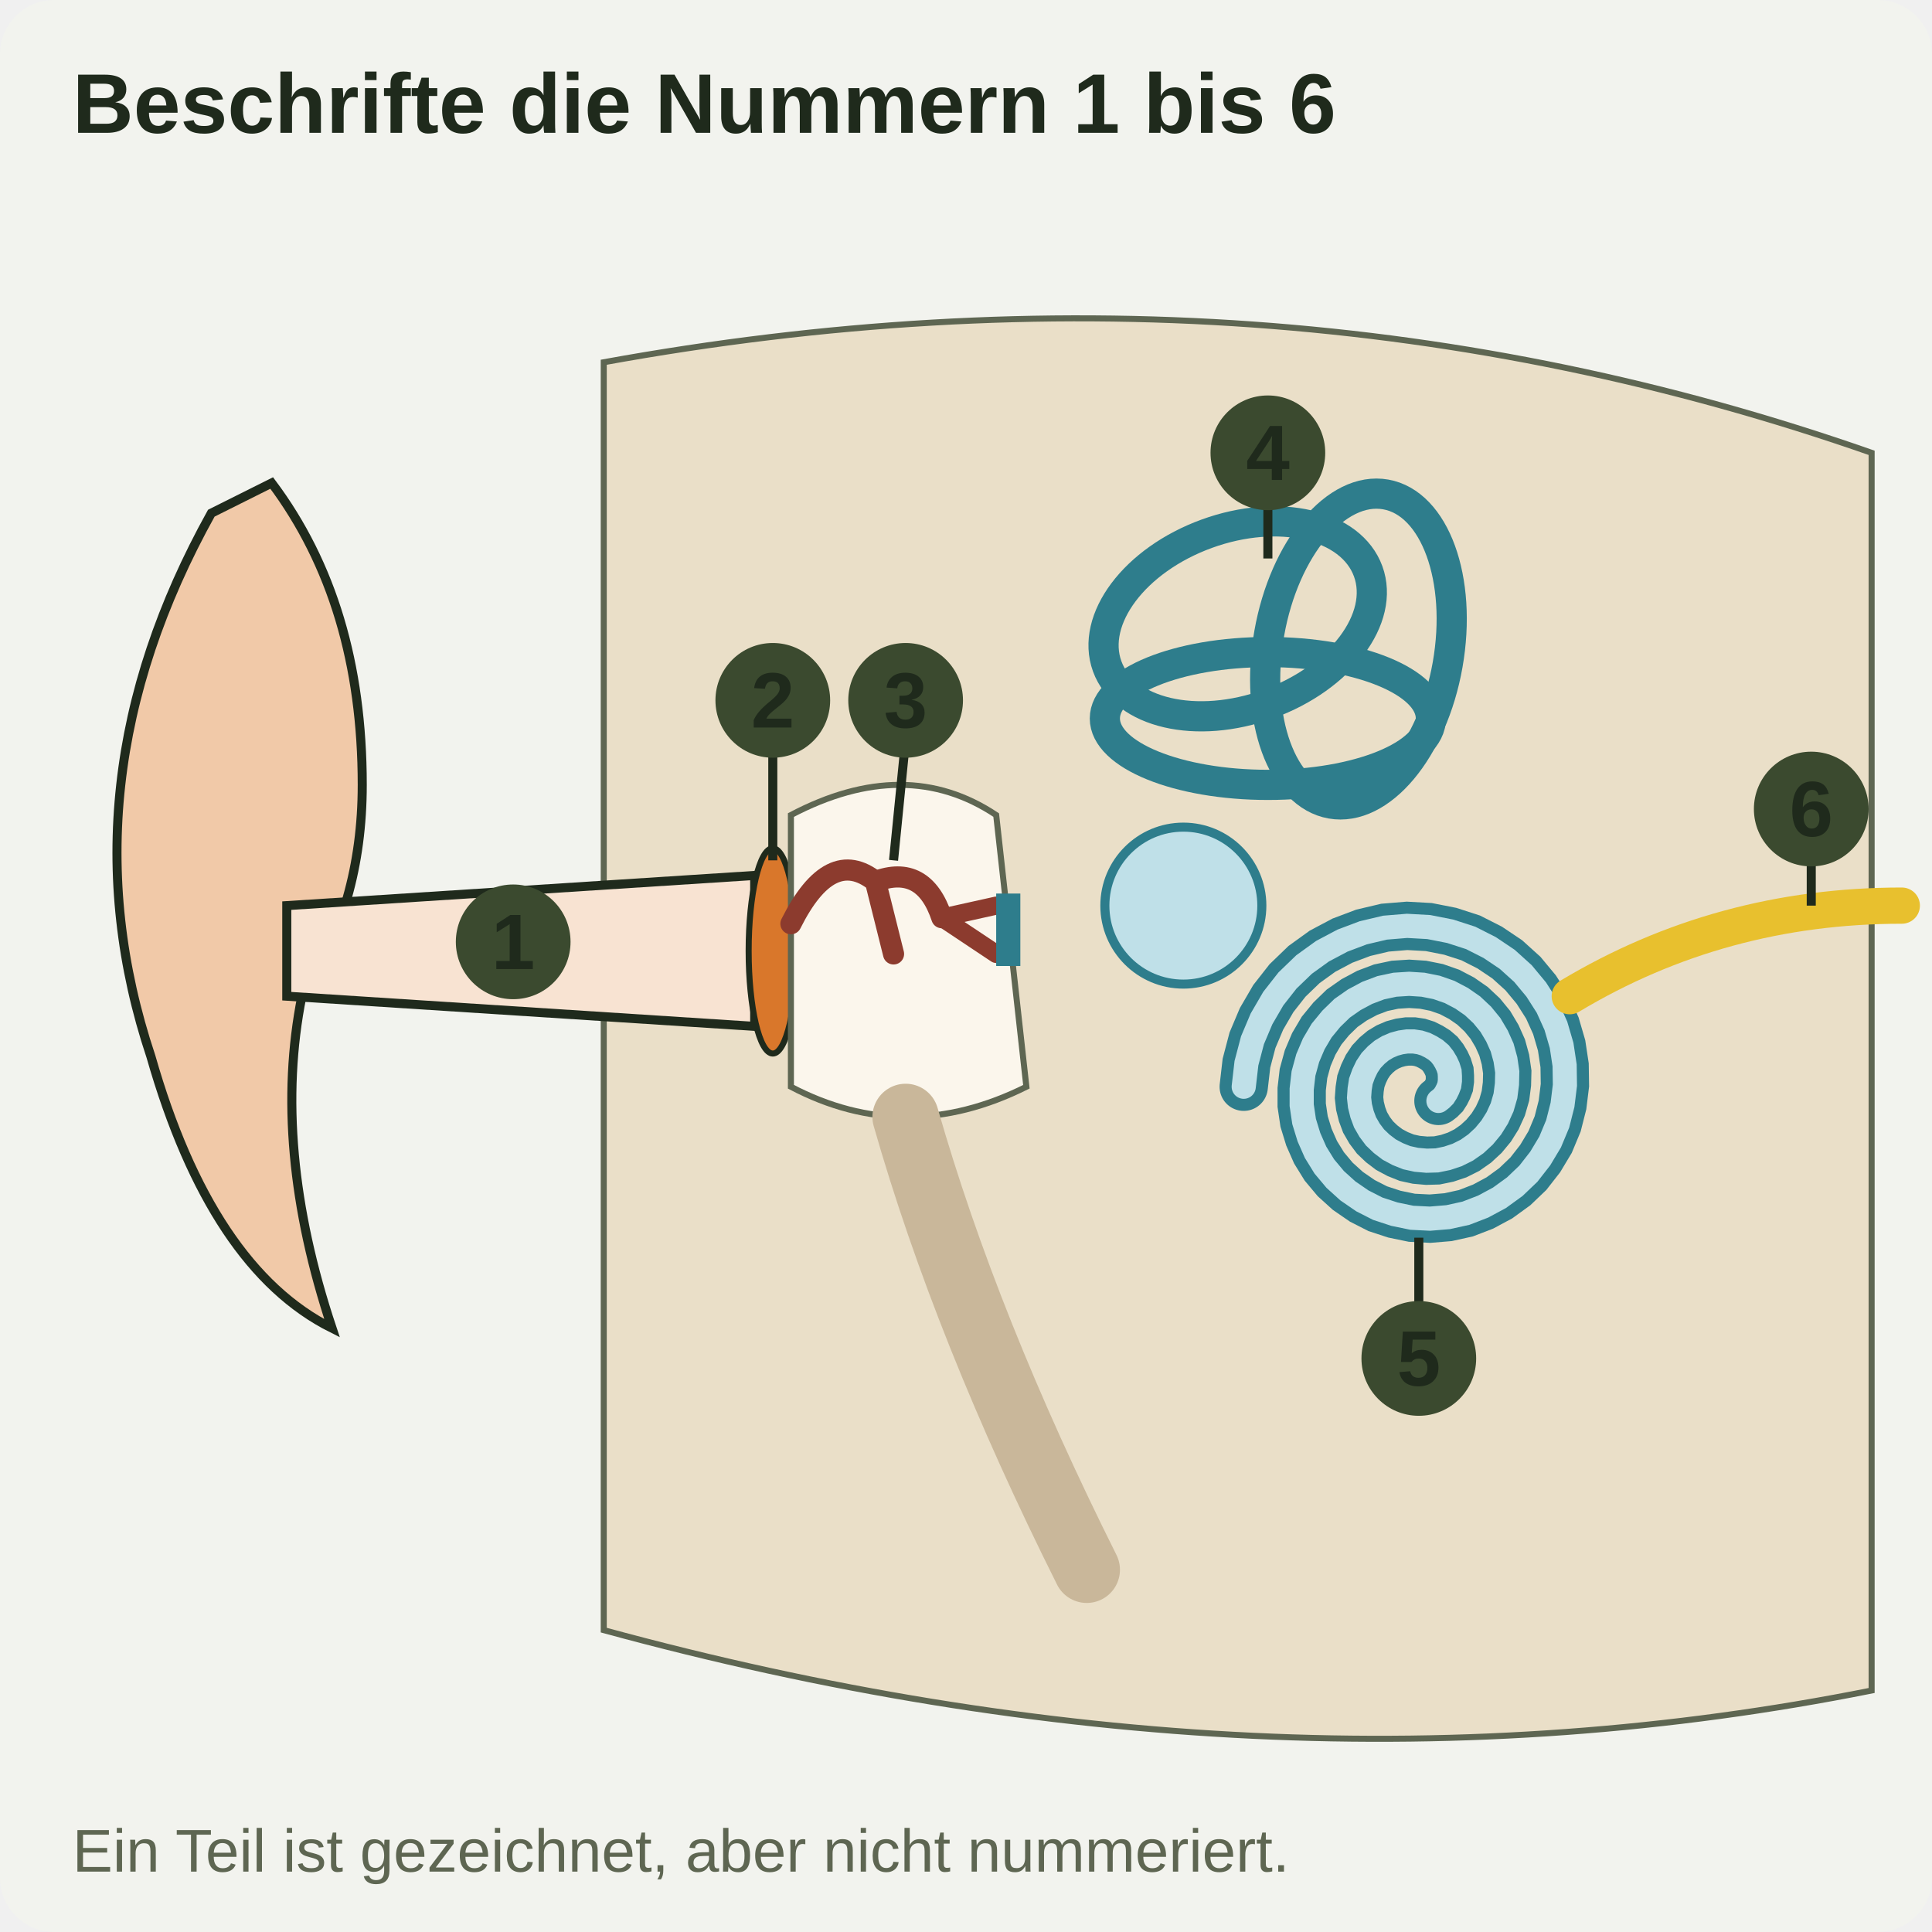
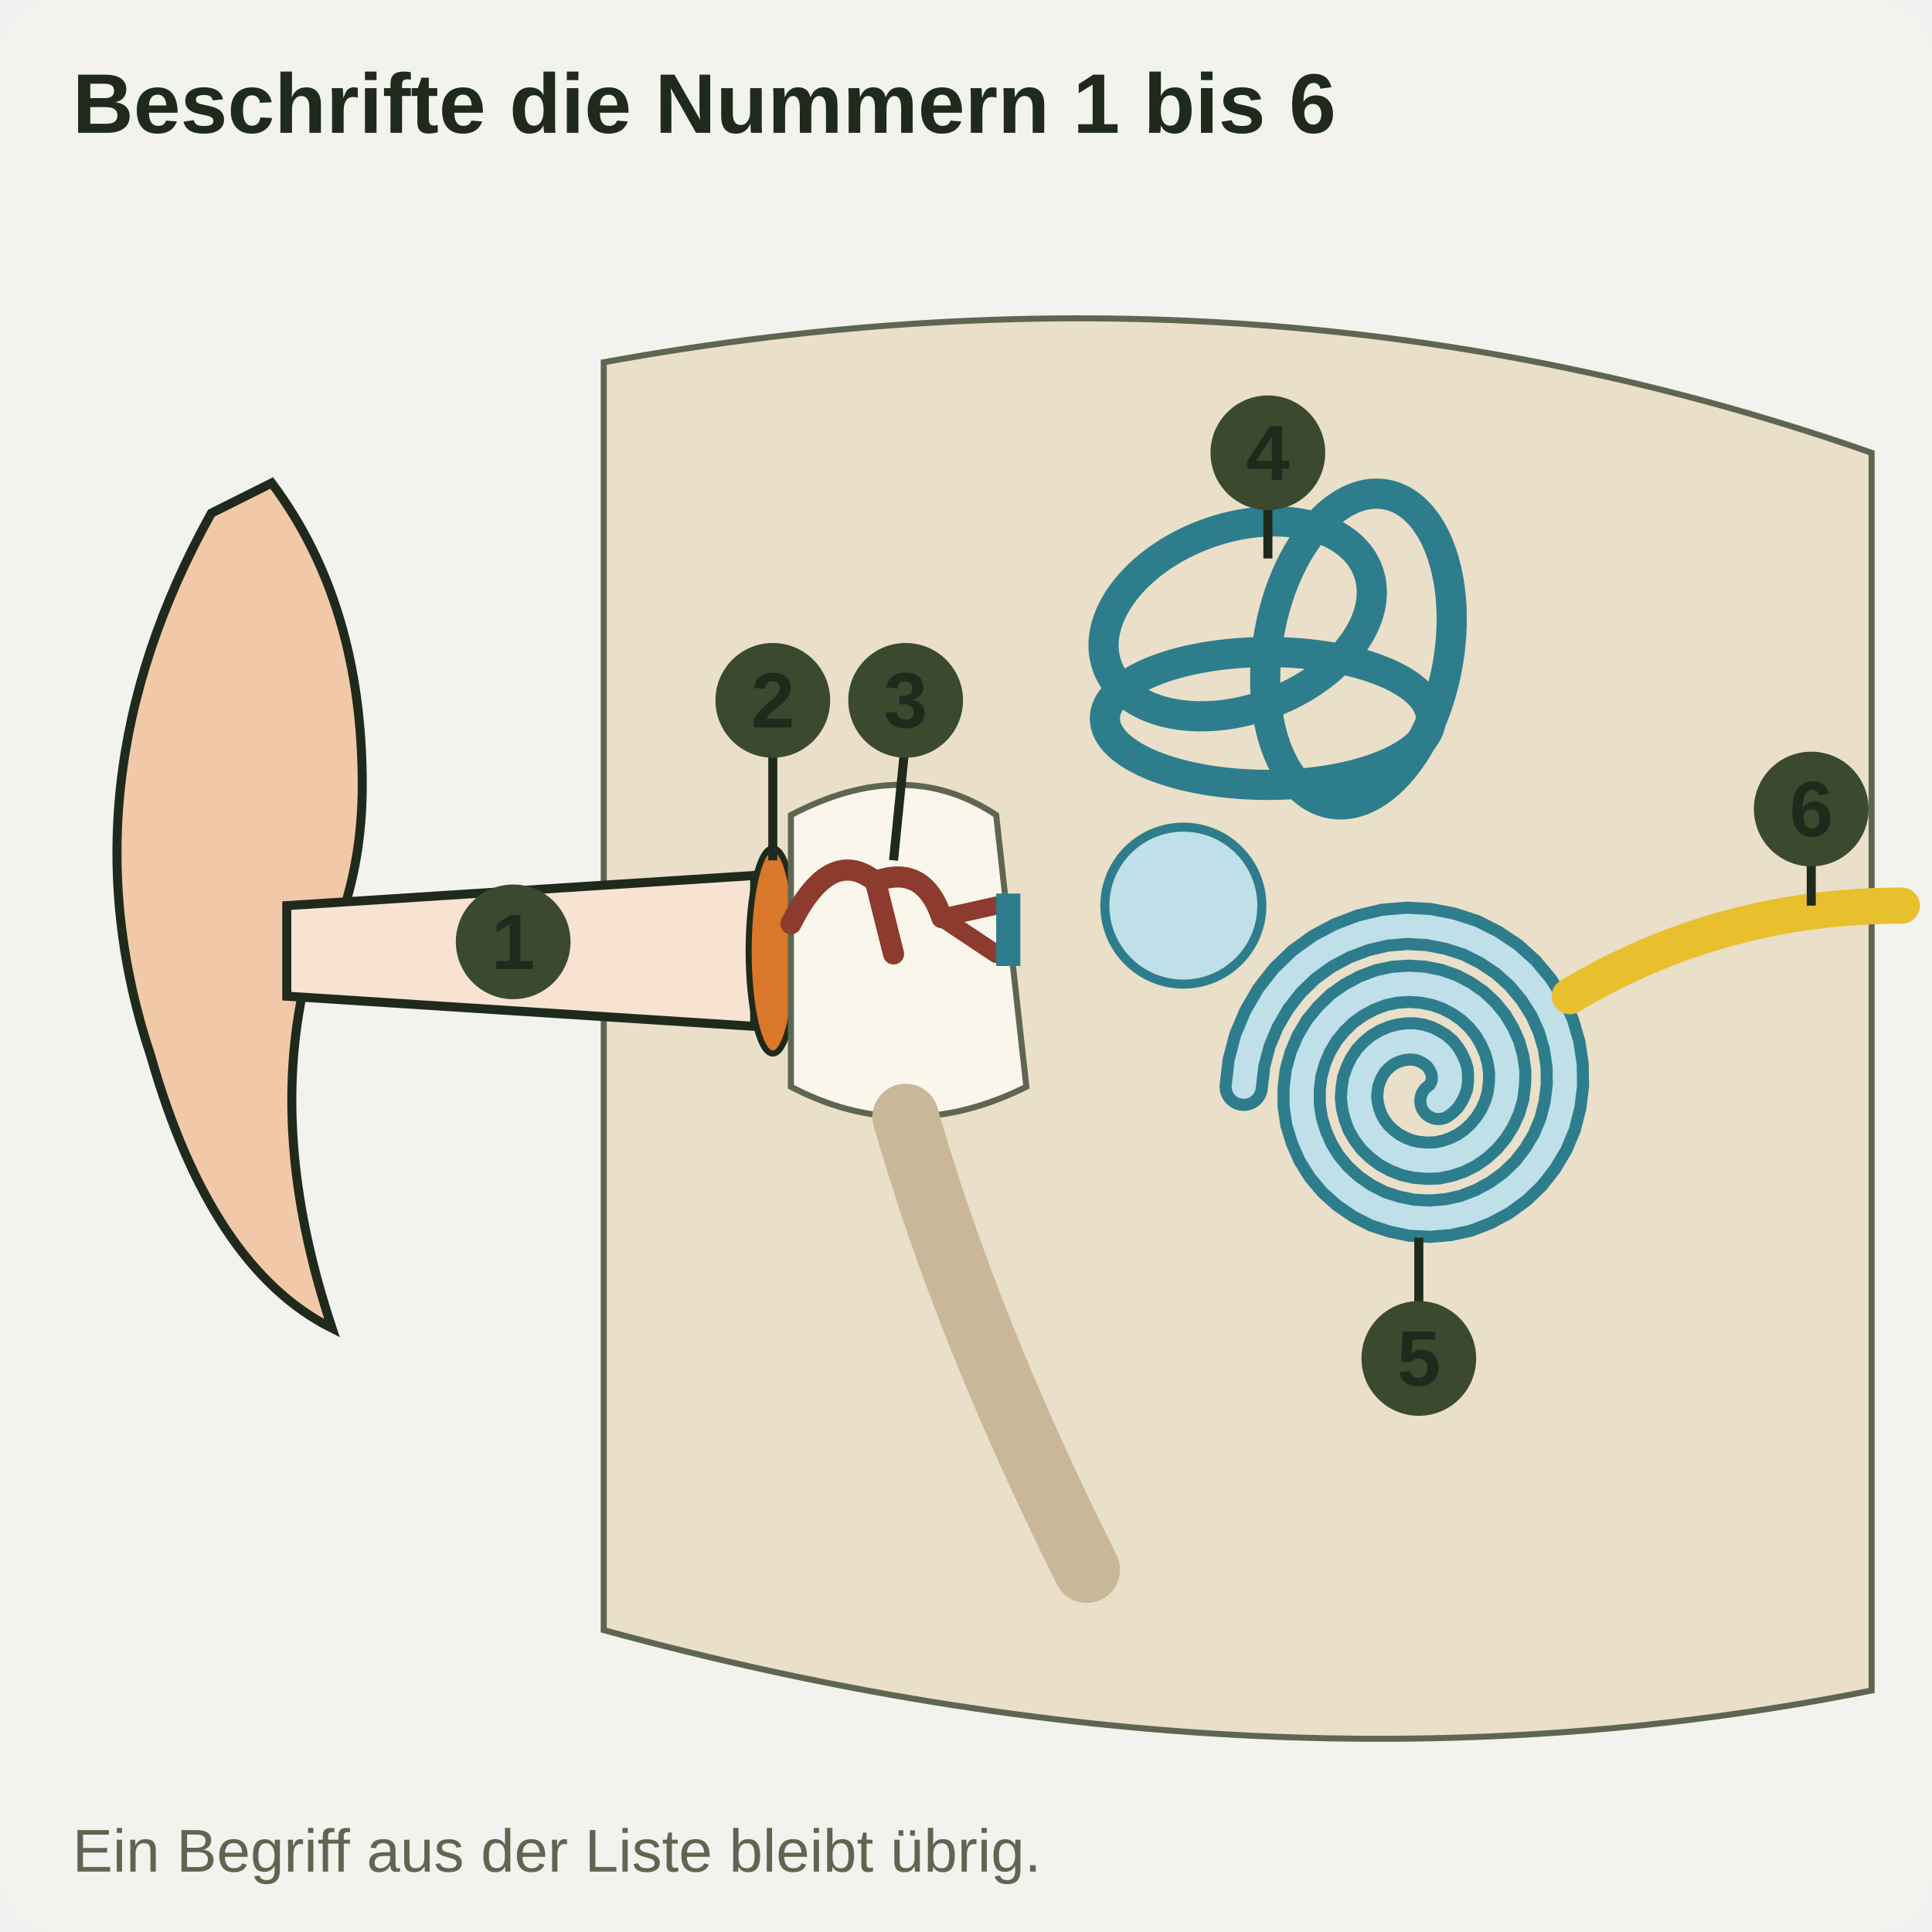
<svg xmlns="http://www.w3.org/2000/svg" viewBox="0 0 640 640" width="640" height="640" role="img" aria-label="Schnitt durch das Ohr mit Nummern 1 bis 6">
  <style>text{font-family:'Source Sans 3','Carlito','Segoe UI',Arial,sans-serif;fill:#1F2A1C} .b{font-weight:700} .m{fill:#5E6652} </style>
  <rect width="640" height="640" rx="18" fill="#F2F3EE" />
  <text x="24" y="44" font-size="28" text-anchor="start" class="b">Beschrifte die Nummern 1 bis 6</text>
  <path d="M200 120 Q420 80 620 150 L620 560 Q420 600 200 540 Z" fill="#EADFC8" stroke="#5E6652" stroke-width="2" />
  <path d="M70 170 Q20 260 50 350 Q70 420 110 440 Q90 380 100 330 Q120 300 120 260 Q120 200 90 160 Z" fill="#F1C9A8" stroke="#1F2A1C" stroke-width="3" />
  <path d="M95 300 L250 290 L250 340 L95 330 Z" fill="#F8E3D2" stroke="#1F2A1C" stroke-width="3" />
  <ellipse cx="256" cy="315" rx="8" ry="34" fill="#D9772B" stroke="#1F2A1C" stroke-width="2" />
  <path d="M262 270 Q300 250 330 270 L340 360 Q300 380 262 360 Z" fill="#FBF6EC" stroke="#5E6652" stroke-width="2" />
  <path d="M262 306 Q275 280 290 292 L296 316" fill="none" stroke="#8C3B2E" stroke-width="7" stroke-linecap="round" />
  <path d="M290 292 Q306 286 312 304" fill="none" stroke="#8C3B2E" stroke-width="7" stroke-linecap="round" />
  <path d="M312 304 L330 300 M312 304 L330 316" stroke="#8C3B2E" stroke-width="6" stroke-linecap="round" />
  <rect x="330" y="296" width="8" height="24" fill="#2E7D8C" />
  <path d="M300 370 Q320 440 360 520" fill="none" stroke="#C9B79A" stroke-width="22" stroke-linecap="round" />
  <ellipse cx="410" cy="205" rx="46" ry="30" transform="rotate(-20 410 205)" fill="none" stroke="#2E7D8C" stroke-width="10" />
  <ellipse cx="450" cy="215" rx="30" ry="52" transform="rotate(10 450 215)" fill="none" stroke="#2E7D8C" stroke-width="10" />
  <ellipse cx="420" cy="238" rx="54" ry="22" transform="rotate(0 420 238)" fill="none" stroke="#2E7D8C" stroke-width="10" />
  <circle cx="392" cy="300" r="26" fill="#BFE0E8" stroke="#2E7D8C" stroke-width="3" />
  <path d="M412.0 360.0 L412.9 352.2 L414.9 344.6 L417.9 337.5 L421.8 330.8 L426.5 324.8 L432.0 319.5 L438.1 315.1 L444.7 311.6 L451.6 309.0 L458.8 307.3 L466.1 306.7 L473.3 307.1 L480.4 308.5 L487.2 310.7 L493.5 313.9 L499.3 317.8 L504.5 322.5 L508.9 327.8 L512.6 333.6 L515.4 339.8 L517.3 346.3 L518.3 352.9 L518.4 359.5 L517.6 366.0 L516.0 372.3 L513.5 378.3 L510.2 383.8 L506.3 388.8 L501.8 393.1 L496.7 396.8 L491.3 399.7 L485.6 401.9 L479.7 403.2 L473.7 403.7 L467.7 403.4 L461.9 402.2 L456.4 400.4 L451.3 397.8 L446.5 394.5 L442.3 390.7 L438.7 386.4 L435.8 381.7 L433.6 376.7 L432.0 371.5 L431.2 366.1 L431.2 360.8 L431.8 355.6 L433.2 350.5 L435.2 345.8 L437.8 341.4 L441.0 337.5 L444.6 334.0 L448.6 331.2 L452.9 328.9 L457.4 327.2 L462.1 326.2 L466.8 325.9 L471.4 326.2 L475.9 327.1 L480.2 328.6 L484.2 330.7 L487.8 333.2 L491.0 336.2 L493.7 339.5 L495.9 343.2 L497.6 347.0 L498.7 351.0 L499.3 355.1 L499.2 359.1 L498.7 363.0 L497.6 366.8 L496.0 370.3 L494.0 373.5 L491.6 376.4 L488.9 378.9 L485.9 381.0 L482.7 382.6 L479.4 383.7 L476.0 384.4 L472.6 384.5 L469.2 384.2 L466.0 383.5 L463.0 382.3 L460.2 380.8 L457.7 378.9 L455.5 376.8 L453.7 374.4 L452.2 371.8 L451.2 369.1 L450.5 366.3 L450.2 363.6 L450.4 360.8 L450.8 358.2 L451.7 355.7 L452.8 353.4 L454.2 351.3 L455.9 349.5 L457.7 348.0 L459.7 346.8 L461.8 345.9 L464.0 345.3 L466.1 345.0 L468.3 345.0 L470.3 345.3 L472.2 345.9 L474.0 346.8 L475.6 347.8 L477.0 349.0 L478.1 350.4 L479.0 351.9 L479.7 353.4 L480.2 355.0 L480.3 356.5 L480.3 358.0 L480.1 359.5 L479.6 360.8 L479.0 362.0 L478.3 363.1 L477.4 364.0 L476.5 364.7" fill="none" stroke="#2E7D8C" stroke-width="16" stroke-linecap="round" />
  <path d="M412.0 360.0 L412.9 352.2 L414.9 344.6 L417.9 337.5 L421.8 330.8 L426.5 324.8 L432.0 319.5 L438.1 315.1 L444.7 311.6 L451.6 309.0 L458.8 307.3 L466.1 306.7 L473.3 307.1 L480.4 308.5 L487.2 310.7 L493.5 313.9 L499.3 317.8 L504.5 322.5 L508.9 327.8 L512.6 333.6 L515.4 339.8 L517.3 346.3 L518.3 352.9 L518.4 359.5 L517.6 366.0 L516.0 372.3 L513.5 378.3 L510.2 383.8 L506.3 388.8 L501.8 393.1 L496.7 396.8 L491.3 399.7 L485.6 401.9 L479.7 403.2 L473.7 403.7 L467.7 403.4 L461.9 402.2 L456.4 400.4 L451.3 397.8 L446.5 394.5 L442.3 390.7 L438.7 386.4 L435.8 381.7 L433.6 376.7 L432.0 371.5 L431.2 366.1 L431.2 360.8 L431.8 355.6 L433.2 350.5 L435.2 345.8 L437.8 341.4 L441.0 337.5 L444.6 334.0 L448.6 331.2 L452.9 328.9 L457.4 327.2 L462.1 326.2 L466.8 325.9 L471.4 326.2 L475.9 327.1 L480.2 328.6 L484.2 330.7 L487.8 333.2 L491.0 336.2 L493.7 339.5 L495.9 343.2 L497.6 347.0 L498.7 351.0 L499.3 355.1 L499.2 359.1 L498.7 363.0 L497.6 366.8 L496.0 370.3 L494.0 373.5 L491.6 376.4 L488.9 378.9 L485.9 381.0 L482.7 382.6 L479.4 383.7 L476.0 384.4 L472.6 384.5 L469.2 384.2 L466.0 383.5 L463.0 382.3 L460.2 380.8 L457.7 378.9 L455.5 376.8 L453.7 374.4 L452.2 371.8 L451.2 369.1 L450.5 366.3 L450.2 363.6 L450.4 360.8 L450.8 358.2 L451.7 355.7 L452.8 353.4 L454.2 351.3 L455.9 349.5 L457.7 348.0 L459.7 346.8 L461.8 345.9 L464.0 345.3 L466.1 345.0 L468.3 345.0 L470.3 345.3 L472.2 345.9 L474.0 346.8 L475.6 347.8 L477.0 349.0 L478.1 350.4 L479.0 351.9 L479.7 353.4 L480.2 355.0 L480.3 356.5 L480.3 358.0 L480.1 359.5 L479.6 360.8 L479.0 362.0 L478.3 363.1 L477.4 364.0 L476.5 364.7" fill="none" stroke="#BFE0E8" stroke-width="8" stroke-linecap="round" />
  <path d="M520 330 Q570 300 630 300" fill="none" stroke="#E8C02E" stroke-width="12" stroke-linecap="round" />
  <circle cx="170" cy="312" r="19" fill="#3B4A2F" />
  <text x="170" y="321" font-size="26" text-anchor="middle" class="b" fill="#fff">1</text>
  <line x1="256" y1="245" x2="256" y2="285" stroke="#1F2A1C" stroke-width="3" />
  <circle cx="256" cy="232" r="19" fill="#3B4A2F" />
  <text x="256" y="241" font-size="26" text-anchor="middle" class="b" fill="#fff">2</text>
  <line x1="300" y1="245" x2="296" y2="285" stroke="#1F2A1C" stroke-width="3" />
  <circle cx="300" cy="232" r="19" fill="#3B4A2F" />
  <text x="300" y="241" font-size="26" text-anchor="middle" class="b" fill="#fff">3</text>
  <line x1="420" y1="163" x2="420" y2="185" stroke="#1F2A1C" stroke-width="3" />
  <circle cx="420" cy="150" r="19" fill="#3B4A2F" />
  <text x="420" y="159" font-size="26" text-anchor="middle" class="b" fill="#fff">4</text>
  <line x1="470" y1="437" x2="470" y2="410" stroke="#1F2A1C" stroke-width="3" />
  <circle cx="470" cy="450" r="19" fill="#3B4A2F" />
  <text x="470" y="459" font-size="26" text-anchor="middle" class="b" fill="#fff">5</text>
  <line x1="600" y1="281" x2="600" y2="300" stroke="#1F2A1C" stroke-width="3" />
  <circle cx="600" cy="268" r="19" fill="#3B4A2F" />
  <text x="600" y="277" font-size="26" text-anchor="middle" class="b" fill="#fff">6</text>
-   <text x="24" y="620" font-size="20" text-anchor="start" class="m">Ein Teil ist gezeichnet, aber nicht nummeriert.</text>
+   <text x="24" y="620" font-size="20" text-anchor="start" class="m">Ein Begriff aus der Liste bleibt übrig.</text>
</svg>
